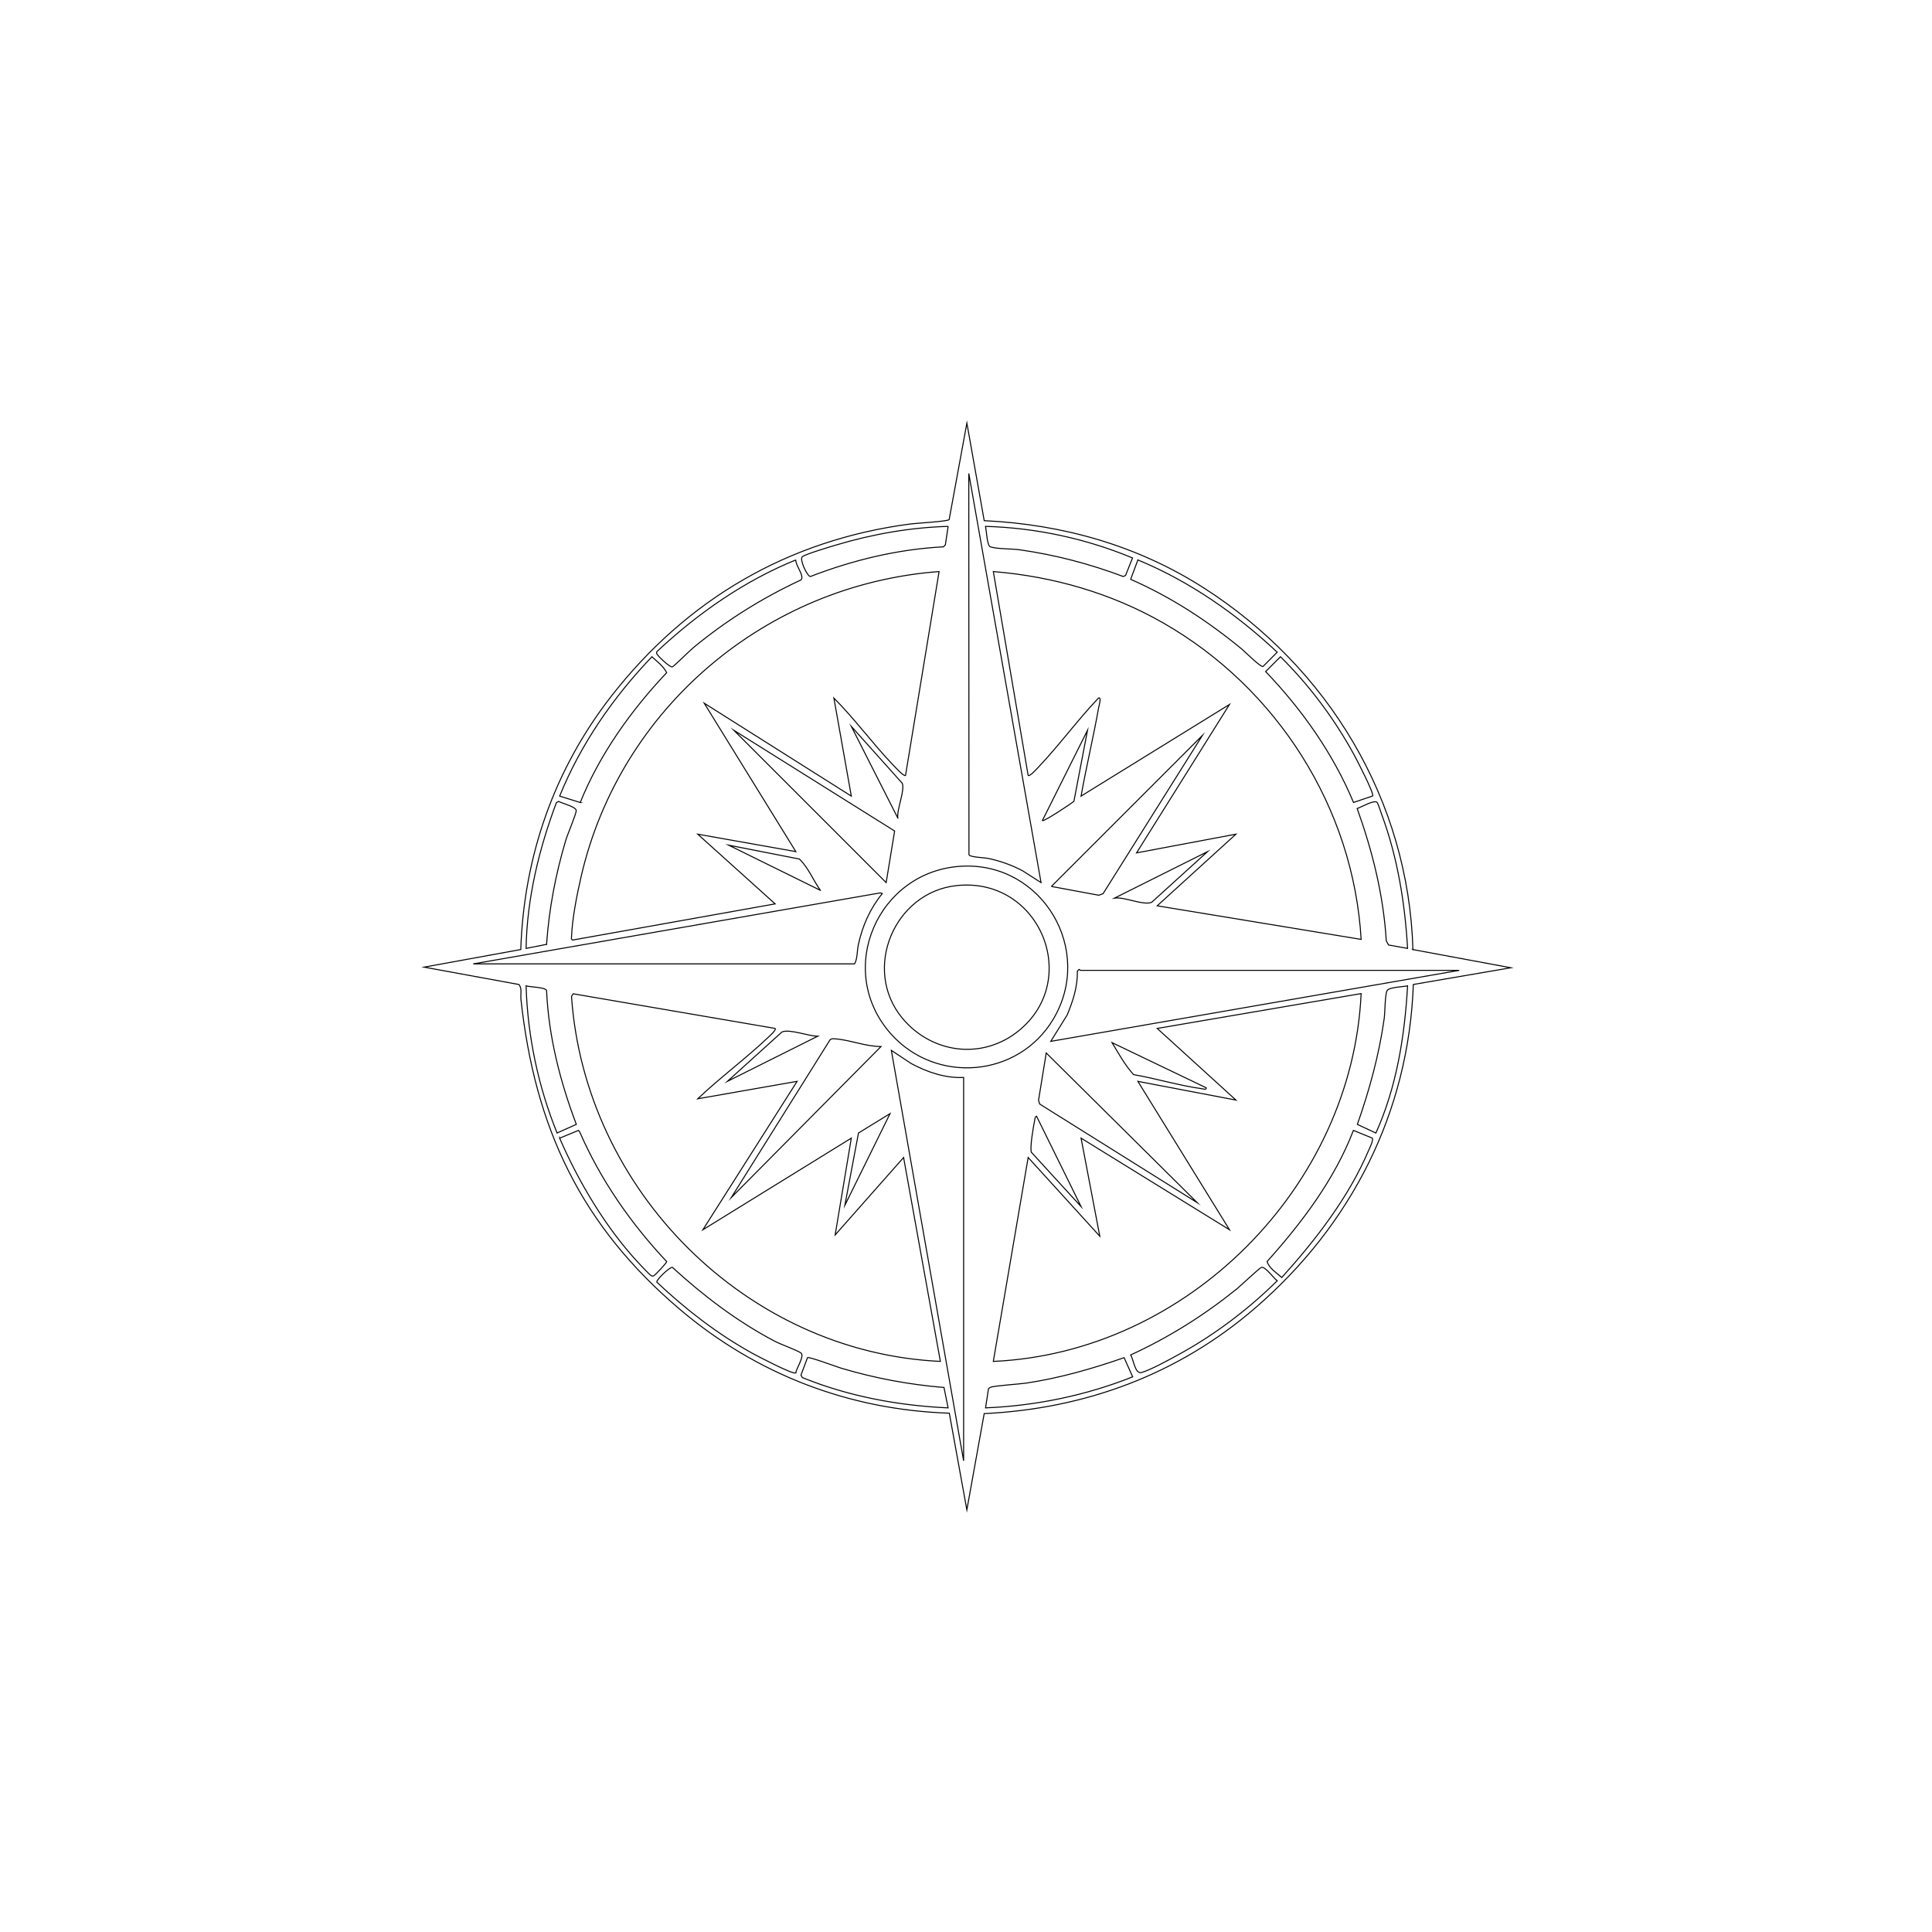
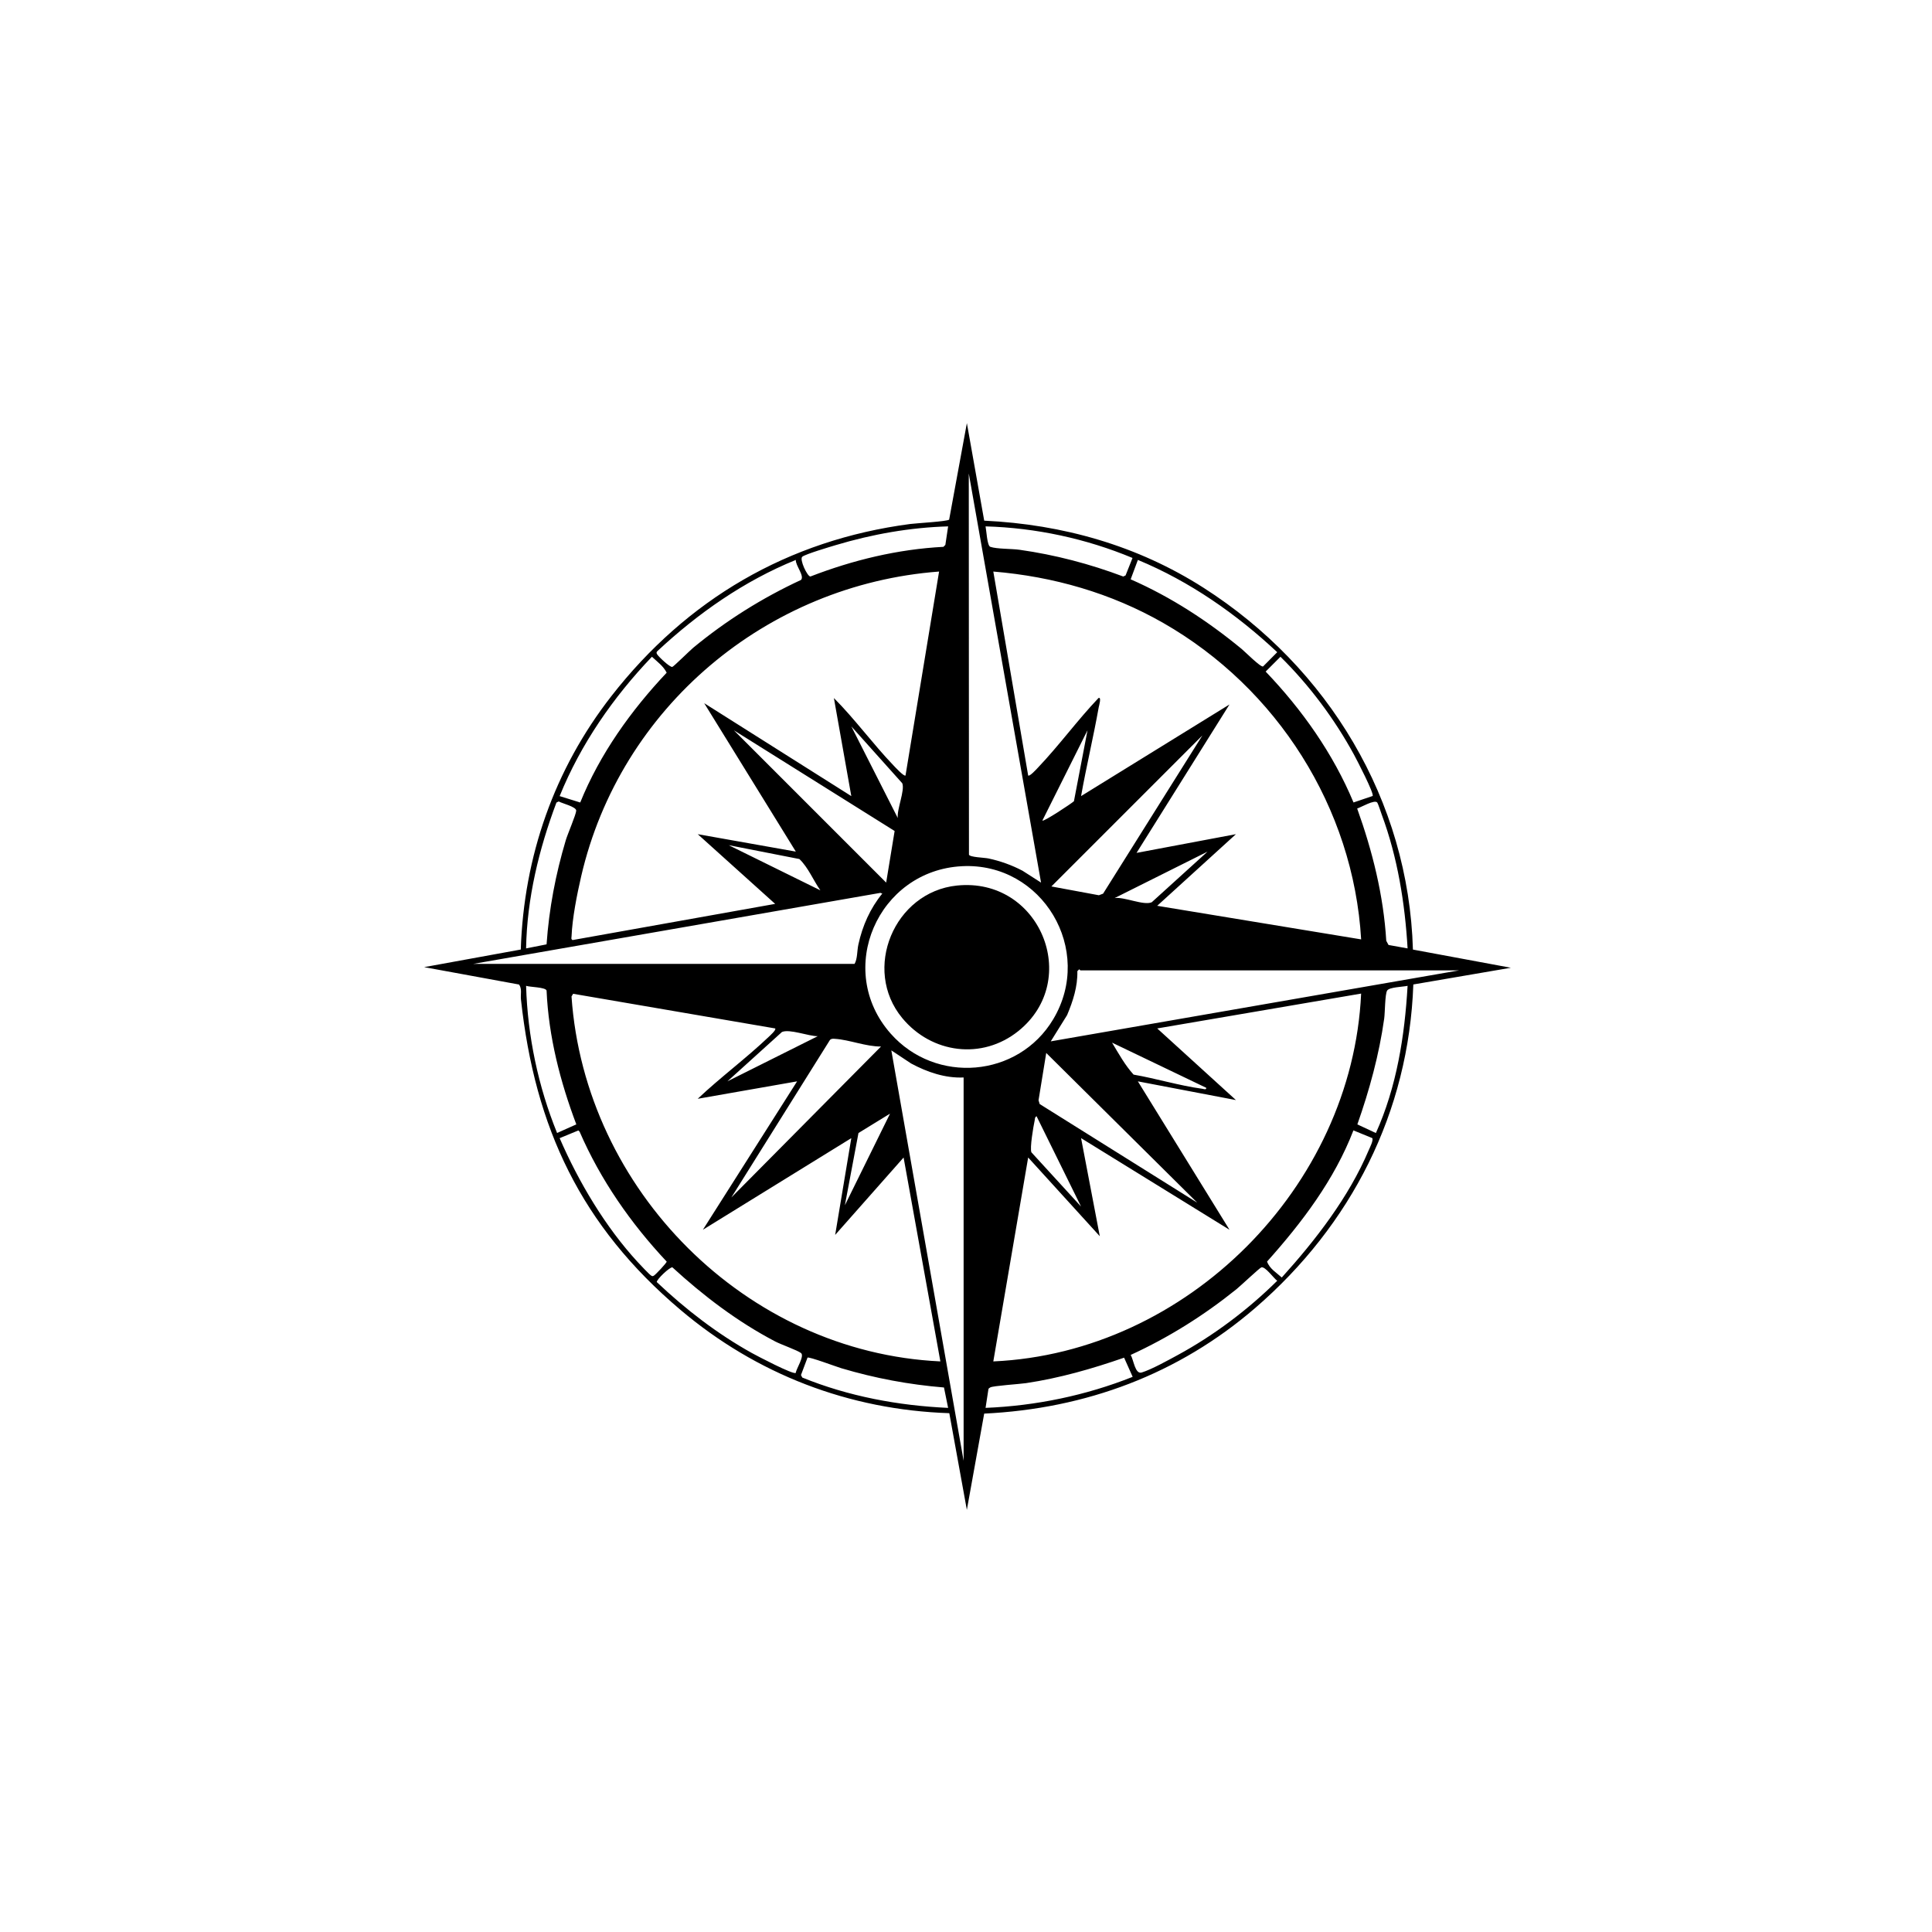
<svg xmlns="http://www.w3.org/2000/svg" id="Layer_1" version="1.1" viewBox="0 0 1920 1920">
  <defs>
-     <style>
-       .st0 {
-         fill: none;
-         stroke: #000;
-         stroke-miterlimit: 10;
-       }
-     </style>
  </defs>
  <path class="st0" d="M1404.13,943.67l97.34,18.08-96.92,16.6c-4.5,127.13-61.77,239.18-157.01,321.41-76.34,65.9-168.48,100.19-269.46,105.07l-17.23,95.66-17.44-96.08c-99.69-3.31-191.52-38.64-267.27-102.77-98.54-83.42-144.53-180.5-158.43-308.45-.53-4.92,1.28-10.4-1.89-14.78l-94.32-17.28,96.04-17.49c3.06-92.59,33.29-179.05,90.01-251.81,74.99-96.21,175.42-155.1,297.06-171.1,5.87-.77,36.85-2.5,38.64-4.33l17.62-95.91,17.23,96.94c78,3.69,152.28,24.69,218.02,66.72,123.68,79.08,203.74,211.07,208.03,359.54ZM1034.58,877.1l-71.81-406.59.17,378.84c.86,2.62,15.04,2.87,19.32,3.77,11.7,2.46,23.39,6.66,33.95,12.23l18.37,11.76ZM942.24,523.11c-37.76,1.08-75.48,7.78-111.58,18.59-5.92,1.77-29.96,8.9-33.34,11.55-3.12,2.45,5.04,19.84,8.07,19.67,42.16-16.32,86.84-27.12,132.19-29.48l1.91-1.94,2.75-18.4ZM979.44,523.11c.85,3.93,1.52,19.22,4.69,20.31,6.63,2.28,21.07,1.81,29.12,2.95,35.28,4.98,69.81,14.04,103.05,26.57l2.28-1.09,6.9-17.36c-46-19.2-96.08-29.96-146.04-31.38ZM790.88,556.45c-51.2,20.8-97.07,52.87-137.31,90.39-1.24,1.11-1.41,1.74-.64,3.23,1.14,2.2,12.84,13.32,15.21,12.7,1.37-.36,17.54-16.37,20.81-19.07,32.62-26.97,68.65-49.55,107.09-67.37,3.74-3.94-5.65-14.57-5.16-19.89ZM1130.81,556.45l-7.17,19.27c40.24,17.68,76.55,41.38,110.37,69.26,3.22,2.65,18.87,18.4,21.22,17.33l14.06-14.16c-40.57-38.02-86.91-70.36-138.48-91.71ZM933.25,568c-171.44,12.88-316.93,135.26-355.69,302.93-4.14,17.91-8.85,41.6-9.57,59.8-.06,1.44-.69,2.39.99,3.5l201.36-35.96-76.93-69.27,97.47,17.31-91.05-147.49,146.19,92.35-17.31-97.47c20.93,21.02,38.52,45.31,58.99,66.71,1.38,1.44,10.86,11.78,12.2,10.24l33.35-202.64ZM1352.69,933.55c-7.66-130.83-83.64-249.81-196.67-314.47-51.86-29.67-109.22-46.15-168.88-51.08l34.63,202.64c1.28,1.52,8.44-6.42,9.63-7.67,21.06-22.07,39.23-47.14,60.28-69.27,3.26-1.44.45,7.86.21,9.2-5.25,29.5-12.29,58.76-17.54,88.26l147.48-91.06-92.34,147.49,98.75-18.59-78.23,71.18,202.66,33.37ZM576.62,797.52c19.41-48,50.41-91.39,85.92-129.01-3.37-6.7-9.37-10.86-14.66-15.84-38.43,40.16-70.77,86.82-91.71,138.49l20.46,6.36ZM1364.12,791.04c1.69-2.35-15.73-35.91-18.47-40.94-19.34-35.52-44.36-69.05-73.14-97.43l-14.73,14.73c36.21,37.82,67.12,81.57,87.33,130.08l19.01-6.44ZM892.21,812.98c-1.08-8.67,7.29-27.57,4.45-34.58l-50.6-56.49,46.16,91.07ZM880.66,877.11l8.41-51.28-159.75-100.06,151.34,151.34ZM1035.87,815.53c1.43,1.17,28.16-16.45,31.39-19.26l13.49-70.51-44.88,89.77ZM1044.85,880.94l47.2,8.75,4.19-1.58,98.67-157.22-150.05,150.05ZM543.17,938.5c2.45-35.3,8.98-69.58,19.07-103.42,1.83-6.13,10.19-25.52,10.4-29.42s-14.15-7.28-17.38-9.18l-2.28,1.09c-17.37,46.18-29.31,95.35-30.16,144.94l20.34-4.02ZM1398.85,942.52c-2.61-44.86-9.98-90.58-25.62-132.77-.87-2.36-3.72-11.16-4.51-12.17-2.61-3.34-16.13,4.73-19.98,5.92,15.17,42.32,26.2,86.29,28.91,131.44l2.25,4.16,18.95,3.42ZM815.26,884.79c-7.07-10.01-11.99-22.65-20.84-31.09l-70.22-13.77,91.06,44.87ZM1200.05,846.34l-92.35,46.15c9.74-1.41,28.76,7.68,36.87,4.17l55.48-50.32ZM956.08,860.82c-83.7,4.19-126.84,103.12-70.94,166.37,44.73,50.61,126.8,43.87,161.52-14.23,41.17-68.89-10.79-156.14-90.59-152.15ZM470.23,957.91h379.02c2.96-5.03,2.41-12.93,3.8-19.28,4.09-18.69,11.69-35.83,23.77-50.63l-1.93-.67-404.65,70.58ZM1450.16,964.33h-376.45c-.32,0-.76-1.03-1.28-.99l-1.77,1.78c.38,15.3-4.37,29.83-10.19,43.68l-16.24,26.09,405.94-70.56ZM553.62,1125.94l19.12-8.54c-16.02-42.44-27.56-87.24-29.56-133.03-1.15-3.38-16.41-3.34-20.35-4.65,1.45,49.8,12.05,100.13,30.79,146.21ZM1398.85,979.72c-4.61,1.03-18.13,1.23-20.32,4.69s-2.1,21.96-2.93,27.86c-5.04,35.96-14.71,71.14-26.67,105.14l18.41,8.59c20.64-45.72,28.62-96.35,31.51-146.28ZM770.36,1022.05l-200.78-34.44-1.61,2.67c13.2,192.25,173.33,353.64,366.56,362.67l-36.55-202.62-68,76.92,16.04-96.18-147.5,91.05,93.63-147.48-98.76,17.32c22.63-21.41,48.02-40.09,70.56-61.56,1.12-1.07,7.84-7.03,6.39-8.35ZM1352.68,987.41l-202.64,34.64,78.23,71.19-97.47-18.6,91.06,147.48-147.5-91.05,18.6,97.47-71.18-78.23-34.64,202.65c192.28-8.6,356.65-173.3,365.54-365.54ZM812.69,1029.75c-8.98.13-27.98-7.47-35.59-4.17l-54.19,49.04,89.78-44.87ZM875.54,1040.01c-14.86.16-31.42-6.72-45.73-7.63-1.86-.12-3.54-.36-5.01,1.12l-98.02,156.57,148.77-150.06ZM1198.76,1081.06l-93.62-44.9c6.54,10.85,12.92,22.51,21.42,31.79,22.33,3.84,45.77,11.04,68.07,14.03,1.39.19,4.42,1.42,4.13-.92ZM957.63,1070.78c-18.33.83-36.24-5.33-52.17-13.89l-19.66-13.03,71.83,407.86v-380.94ZM1189.79,1195.19l-150.06-148.77-7.64,47.01,1.11,3.74,156.59,98.02ZM884.52,1106.71l-31.38,19.27-13.5,71.78,44.88-91.05ZM1074.34,1199.05l-44.23-89.78c-1.94,1.19-1.54,2.75-1.92,4.5-1.22,5.65-4.93,27.33-3.19,31.39l49.34,53.89ZM556.17,1131.09c18.82,43.41,45.38,88.2,77.58,123.13,2.17,2.35,11.76,12.63,13.5,13.53,1.23.63,1.31.63,2.54,0,1.5-.77,12.95-12.81,12.74-14.01-35.6-37.89-65.75-81.19-86.51-129.06l-1.24-1.26-18.61,7.68ZM1345.01,1123.37c-18.86,49.01-51.07,91.55-85.82,130.37,2.56,7.2,9.33,10.98,14.62,15.83,33.69-37.28,66.66-79.85,86.4-126.5,1.07-2.54,4.97-10,3.49-12.06l-18.68-7.64ZM790.76,1364.4c.56-4.15,8.99-16.87,5.27-19.77-3.52-2.74-19.74-8.41-25.69-11.52-37.34-19.54-71.14-45.24-102.12-73.64-2.61-.45-15.74,12.05-15.53,14.63,28.54,27.01,60.08,51.4,94.57,70.55,5.37,2.98,40.92,21.62,43.51,19.75ZM1253.54,1259.47c-1.59.42-20.99,18.68-24.66,21.64-32.45,26.13-67.31,48.02-105.24,65.42,3.03,4.93,4.31,19.5,11.02,17.43,9.68-2.98,26.06-12.08,35.47-17.18,36.06-19.56,70.06-45.15,99.16-73.97-3.49-2.45-11.84-14.36-15.75-13.33ZM938.12,1378.87c-34.94-2.89-68.51-9.17-102.04-19.15-4.63-1.38-32.24-11.69-33.58-10.53l-6.5,17.31,1.31,2.49c45.89,18.68,95.46,27.91,144.92,30.15l-4.11-20.26ZM1125.64,1368.29l-8.52-19.05c-31.65,11.02-64.08,20.31-97.49,25.31-6.18.93-32.93,2.63-35.5,4.26-.84.53-1.69.83-1.88,1.97l-2.81,18.35c49.94-2.04,99.82-12.37,146.2-30.84Z" />
  <path class="st0" d="M950.95,880.05c82.44-8.5,124.31,93.72,61.16,144.53-36.14,29.08-86.28,22.38-115.42-12.78-40.16-48.45-8.1-125.32,54.26-131.75Z" />
</svg>
